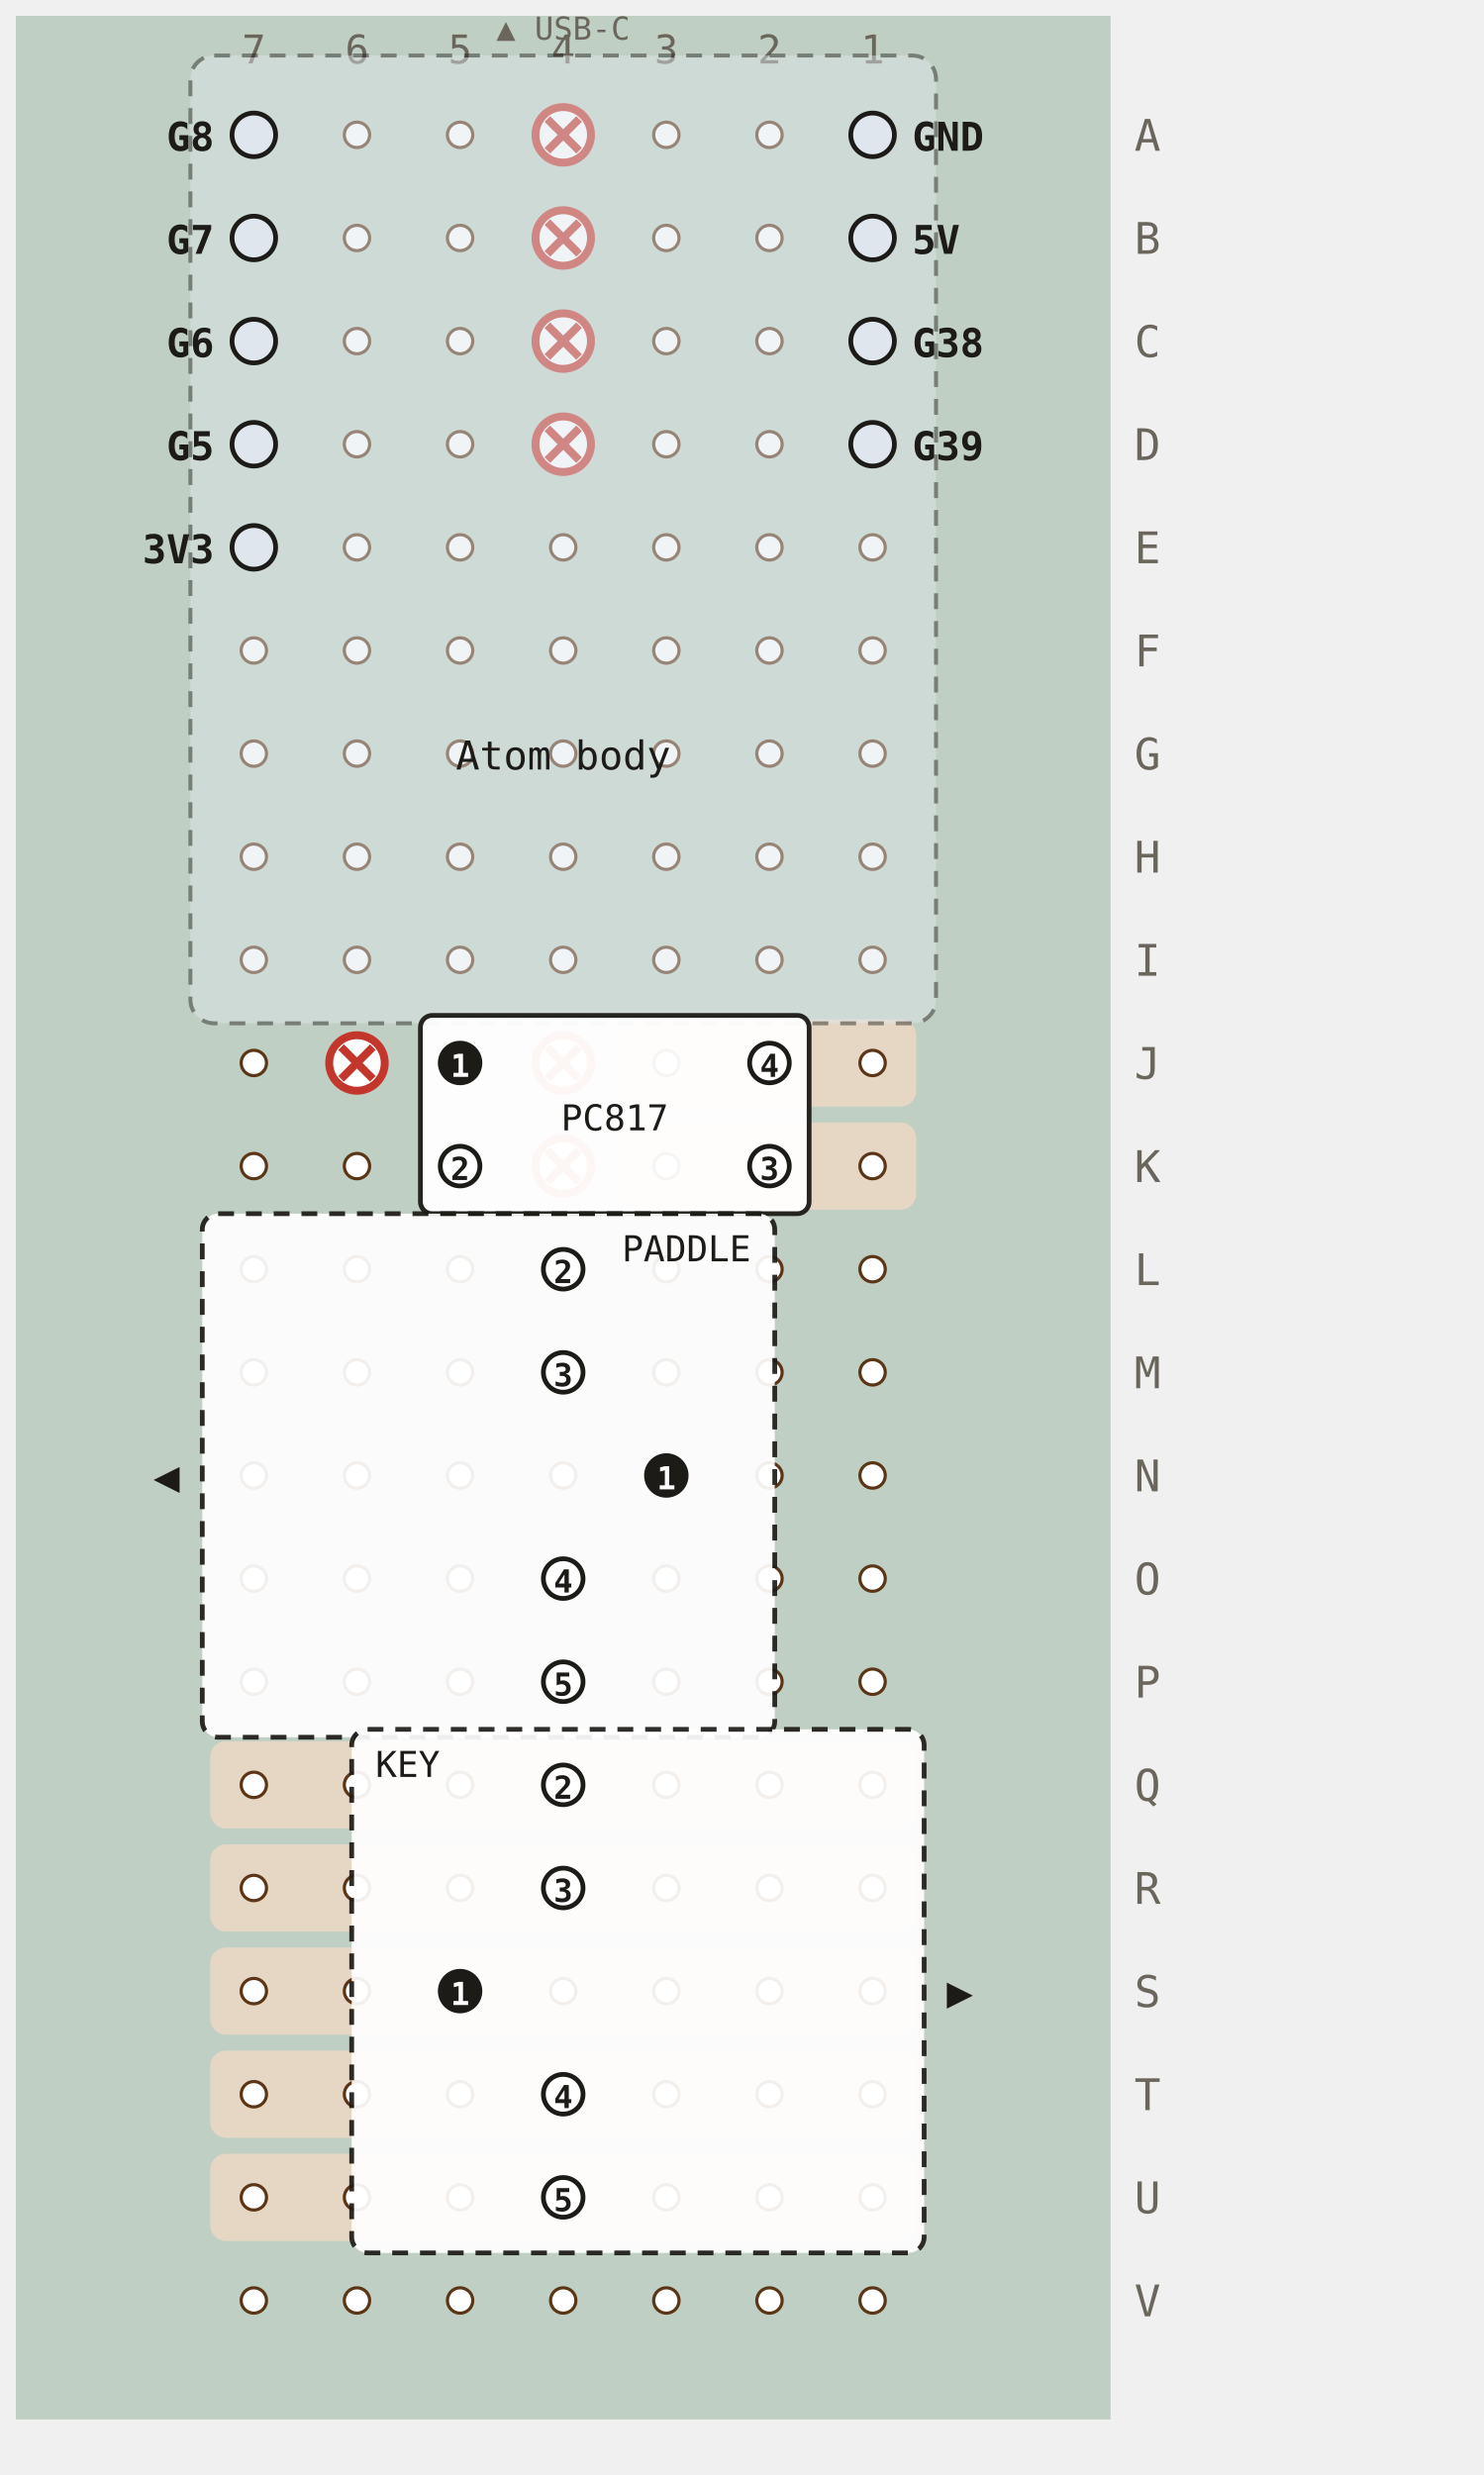
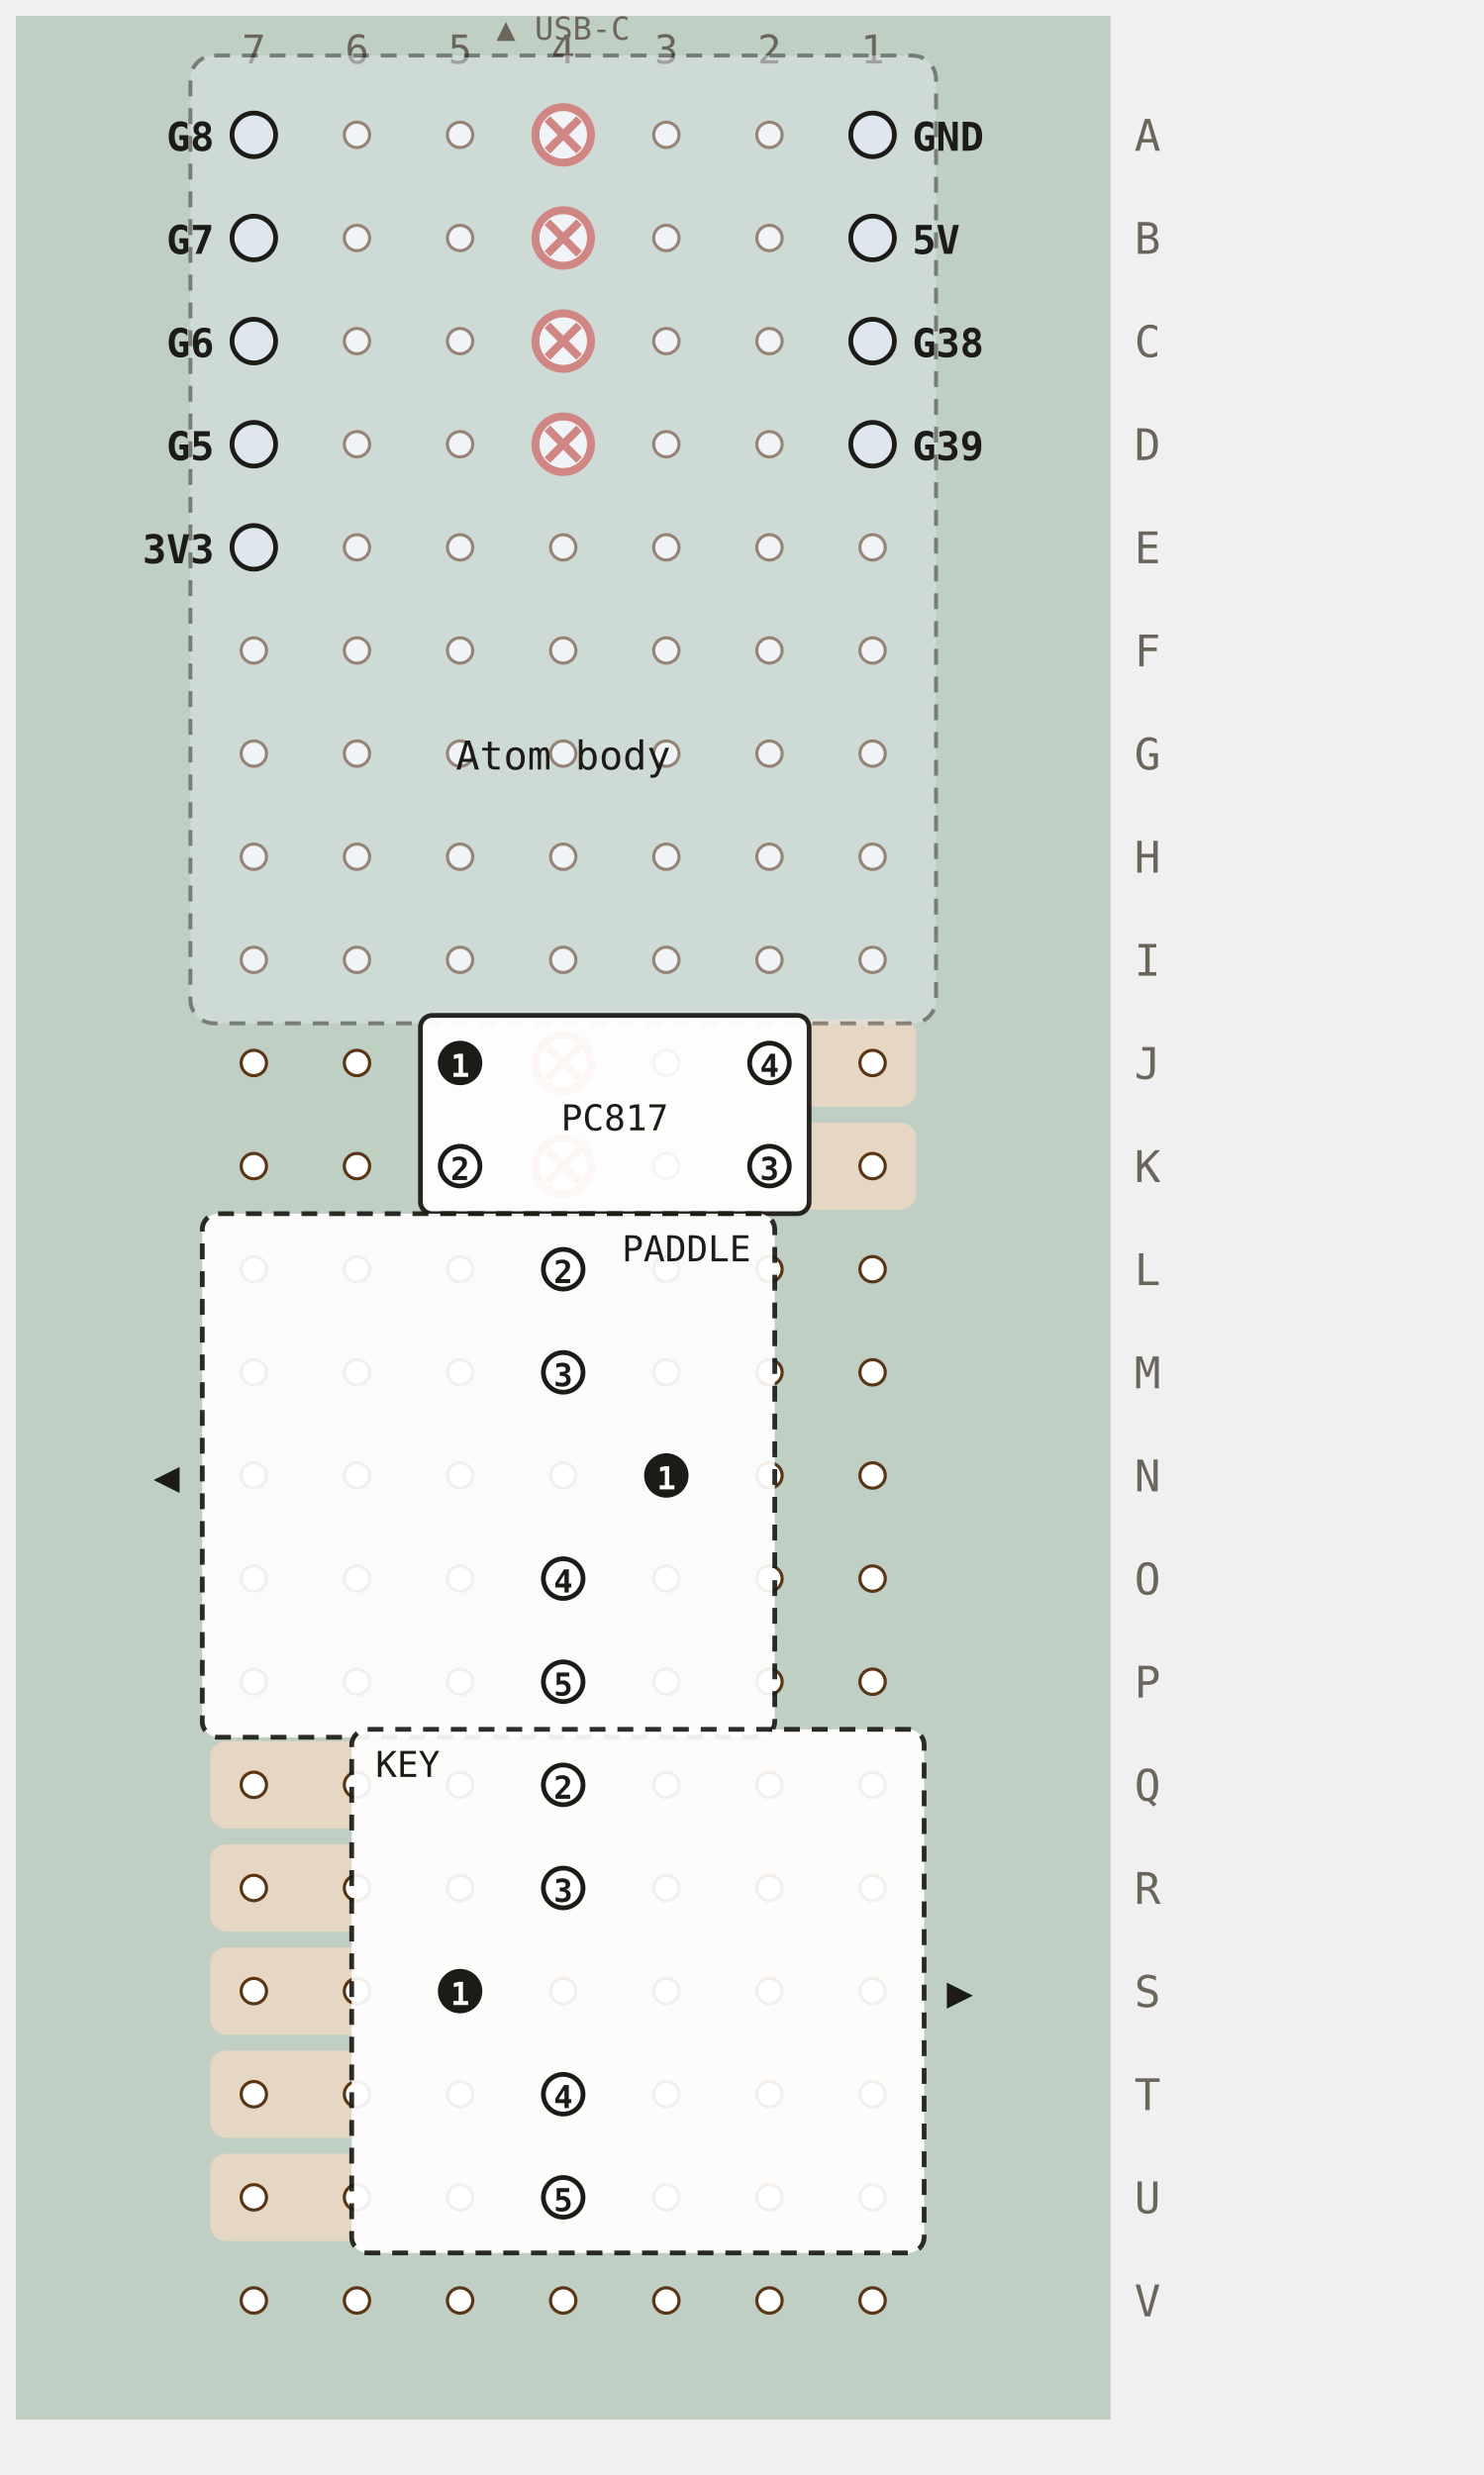
<svg xmlns="http://www.w3.org/2000/svg" viewBox="0 0 374 624" width="374" height="624" font-family="Menlo,Consolas,monospace" style="background:#ffffff">
  <rect x="4" y="4" width="276" height="606" fill="#2f6b3a" opacity=".25" />
  <text x="286" y="38" font-size="11" fill="#6b665c">A</text>
  <circle cx="220" cy="34" r="3.2" fill="#ffffff" stroke="#5a3516" stroke-width=".8" />
  <circle cx="194" cy="34" r="3.2" fill="#ffffff" stroke="#5a3516" stroke-width=".8" />
  <circle cx="168" cy="34" r="3.2" fill="#ffffff" stroke="#5a3516" stroke-width=".8" />
  <circle cx="142" cy="34" r="7" fill="#ffffff" stroke="#c3362b" stroke-width="2" />
  <path d="M138 30L146 38M146 30L138 38" stroke="#c3362b" stroke-width="2" />
  <circle cx="116" cy="34" r="3.2" fill="#ffffff" stroke="#5a3516" stroke-width=".8" />
  <circle cx="90" cy="34" r="3.2" fill="#ffffff" stroke="#5a3516" stroke-width=".8" />
  <circle cx="64" cy="34" r="3.2" fill="#ffffff" stroke="#5a3516" stroke-width=".8" />
  <text x="286" y="64" font-size="11" fill="#6b665c">B</text>
  <circle cx="220" cy="60" r="3.2" fill="#ffffff" stroke="#5a3516" stroke-width=".8" />
  <circle cx="194" cy="60" r="3.2" fill="#ffffff" stroke="#5a3516" stroke-width=".8" />
  <circle cx="168" cy="60" r="3.2" fill="#ffffff" stroke="#5a3516" stroke-width=".8" />
  <circle cx="142" cy="60" r="7" fill="#ffffff" stroke="#c3362b" stroke-width="2" />
  <path d="M138 56L146 64M146 56L138 64" stroke="#c3362b" stroke-width="2" />
  <circle cx="116" cy="60" r="3.2" fill="#ffffff" stroke="#5a3516" stroke-width=".8" />
  <circle cx="90" cy="60" r="3.2" fill="#ffffff" stroke="#5a3516" stroke-width=".8" />
  <circle cx="64" cy="60" r="3.2" fill="#ffffff" stroke="#5a3516" stroke-width=".8" />
  <text x="286" y="90" font-size="11" fill="#6b665c">C</text>
  <circle cx="220" cy="86" r="3.2" fill="#ffffff" stroke="#5a3516" stroke-width=".8" />
  <circle cx="194" cy="86" r="3.2" fill="#ffffff" stroke="#5a3516" stroke-width=".8" />
  <circle cx="168" cy="86" r="3.2" fill="#ffffff" stroke="#5a3516" stroke-width=".8" />
  <circle cx="142" cy="86" r="7" fill="#ffffff" stroke="#c3362b" stroke-width="2" />
  <path d="M138 82L146 90M146 82L138 90" stroke="#c3362b" stroke-width="2" />
  <circle cx="116" cy="86" r="3.2" fill="#ffffff" stroke="#5a3516" stroke-width=".8" />
  <circle cx="90" cy="86" r="3.2" fill="#ffffff" stroke="#5a3516" stroke-width=".8" />
  <circle cx="64" cy="86" r="3.2" fill="#ffffff" stroke="#5a3516" stroke-width=".8" />
  <text x="286" y="116" font-size="11" fill="#6b665c">D</text>
  <circle cx="220" cy="112" r="3.2" fill="#ffffff" stroke="#5a3516" stroke-width=".8" />
  <circle cx="194" cy="112" r="3.2" fill="#ffffff" stroke="#5a3516" stroke-width=".8" />
  <circle cx="168" cy="112" r="3.2" fill="#ffffff" stroke="#5a3516" stroke-width=".8" />
  <circle cx="142" cy="112" r="7" fill="#ffffff" stroke="#c3362b" stroke-width="2" />
  <path d="M138 108L146 116M146 108L138 116" stroke="#c3362b" stroke-width="2" />
  <circle cx="116" cy="112" r="3.2" fill="#ffffff" stroke="#5a3516" stroke-width=".8" />
  <circle cx="90" cy="112" r="3.2" fill="#ffffff" stroke="#5a3516" stroke-width=".8" />
  <circle cx="64" cy="112" r="3.2" fill="#ffffff" stroke="#5a3516" stroke-width=".8" />
  <text x="286" y="142" font-size="11" fill="#6b665c">E</text>
  <circle cx="220" cy="138" r="3.2" fill="#ffffff" stroke="#5a3516" stroke-width=".8" />
  <circle cx="194" cy="138" r="3.2" fill="#ffffff" stroke="#5a3516" stroke-width=".8" />
  <circle cx="168" cy="138" r="3.2" fill="#ffffff" stroke="#5a3516" stroke-width=".8" />
  <circle cx="142" cy="138" r="3.2" fill="#ffffff" stroke="#5a3516" stroke-width=".8" />
  <circle cx="116" cy="138" r="3.2" fill="#ffffff" stroke="#5a3516" stroke-width=".8" />
  <circle cx="90" cy="138" r="3.2" fill="#ffffff" stroke="#5a3516" stroke-width=".8" />
  <circle cx="64" cy="138" r="3.2" fill="#ffffff" stroke="#5a3516" stroke-width=".8" />
  <text x="286" y="168" font-size="11" fill="#6b665c">F</text>
  <circle cx="220" cy="164" r="3.2" fill="#ffffff" stroke="#5a3516" stroke-width=".8" />
  <circle cx="194" cy="164" r="3.2" fill="#ffffff" stroke="#5a3516" stroke-width=".8" />
  <circle cx="168" cy="164" r="3.2" fill="#ffffff" stroke="#5a3516" stroke-width=".8" />
  <circle cx="142" cy="164" r="3.2" fill="#ffffff" stroke="#5a3516" stroke-width=".8" />
  <circle cx="116" cy="164" r="3.2" fill="#ffffff" stroke="#5a3516" stroke-width=".8" />
  <circle cx="90" cy="164" r="3.2" fill="#ffffff" stroke="#5a3516" stroke-width=".8" />
  <circle cx="64" cy="164" r="3.2" fill="#ffffff" stroke="#5a3516" stroke-width=".8" />
  <text x="286" y="194" font-size="11" fill="#6b665c">G</text>
  <circle cx="220" cy="190" r="3.2" fill="#ffffff" stroke="#5a3516" stroke-width=".8" />
  <circle cx="194" cy="190" r="3.2" fill="#ffffff" stroke="#5a3516" stroke-width=".8" />
  <circle cx="168" cy="190" r="3.2" fill="#ffffff" stroke="#5a3516" stroke-width=".8" />
  <circle cx="142" cy="190" r="3.2" fill="#ffffff" stroke="#5a3516" stroke-width=".8" />
  <circle cx="116" cy="190" r="3.2" fill="#ffffff" stroke="#5a3516" stroke-width=".8" />
  <circle cx="90" cy="190" r="3.2" fill="#ffffff" stroke="#5a3516" stroke-width=".8" />
  <circle cx="64" cy="190" r="3.2" fill="#ffffff" stroke="#5a3516" stroke-width=".8" />
  <text x="286" y="220" font-size="11" fill="#6b665c">H</text>
  <circle cx="220" cy="216" r="3.2" fill="#ffffff" stroke="#5a3516" stroke-width=".8" />
  <circle cx="194" cy="216" r="3.2" fill="#ffffff" stroke="#5a3516" stroke-width=".8" />
  <circle cx="168" cy="216" r="3.2" fill="#ffffff" stroke="#5a3516" stroke-width=".8" />
  <circle cx="142" cy="216" r="3.2" fill="#ffffff" stroke="#5a3516" stroke-width=".8" />
  <circle cx="116" cy="216" r="3.2" fill="#ffffff" stroke="#5a3516" stroke-width=".8" />
  <circle cx="90" cy="216" r="3.2" fill="#ffffff" stroke="#5a3516" stroke-width=".8" />
  <circle cx="64" cy="216" r="3.2" fill="#ffffff" stroke="#5a3516" stroke-width=".8" />
  <text x="286" y="246" font-size="11" fill="#6b665c">I</text>
  <circle cx="220" cy="242" r="3.2" fill="#ffffff" stroke="#5a3516" stroke-width=".8" />
  <circle cx="194" cy="242" r="3.2" fill="#ffffff" stroke="#5a3516" stroke-width=".8" />
  <circle cx="168" cy="242" r="3.2" fill="#ffffff" stroke="#5a3516" stroke-width=".8" />
  <circle cx="142" cy="242" r="3.2" fill="#ffffff" stroke="#5a3516" stroke-width=".8" />
  <circle cx="116" cy="242" r="3.2" fill="#ffffff" stroke="#5a3516" stroke-width=".8" />
  <circle cx="90" cy="242" r="3.2" fill="#ffffff" stroke="#5a3516" stroke-width=".8" />
  <circle cx="64" cy="242" r="3.2" fill="#ffffff" stroke="#5a3516" stroke-width=".8" />
  <rect x="157" y="257" width="74" height="22" fill="#e9d8c4" opacity=".9" rx="4" />
  <text x="286" y="272" font-size="11" fill="#6b665c">J</text>
  <circle cx="220" cy="268" r="3.2" fill="#ffffff" stroke="#5a3516" stroke-width=".8" />
  <circle cx="194" cy="268" r="3.2" fill="#ffffff" stroke="#5a3516" stroke-width=".8" />
  <circle cx="168" cy="268" r="3.2" fill="#ffffff" stroke="#5a3516" stroke-width=".8" />
  <circle cx="142" cy="268" r="7" fill="#ffffff" stroke="#c3362b" stroke-width="2" />
  <path d="M138 264L146 272M146 264L138 272" stroke="#c3362b" stroke-width="2" />
  <circle cx="116" cy="268" r="3.2" fill="#ffffff" stroke="#5a3516" stroke-width=".8" />
-   <circle cx="90" cy="268" r="7" fill="#ffffff" stroke="#c3362b" stroke-width="2" />
-   <path d="M86 264L94 272M94 264L86 272" stroke="#c3362b" stroke-width="2" />
+   <circle cx="90" cy="268" r="3.2" fill="#ffffff" stroke="#5a3516" stroke-width=".8" />
  <circle cx="64" cy="268" r="3.2" fill="#ffffff" stroke="#5a3516" stroke-width=".8" />
  <rect x="157" y="283" width="74" height="22" fill="#e9d8c4" opacity=".9" rx="4" />
  <text x="286" y="298" font-size="11" fill="#6b665c">K</text>
  <circle cx="220" cy="294" r="3.2" fill="#ffffff" stroke="#5a3516" stroke-width=".8" />
  <circle cx="194" cy="294" r="3.2" fill="#ffffff" stroke="#5a3516" stroke-width=".8" />
  <circle cx="168" cy="294" r="3.2" fill="#ffffff" stroke="#5a3516" stroke-width=".8" />
  <circle cx="142" cy="294" r="7" fill="#ffffff" stroke="#c3362b" stroke-width="2" />
  <path d="M138 290L146 298M146 290L138 298" stroke="#c3362b" stroke-width="2" />
  <circle cx="116" cy="294" r="3.2" fill="#ffffff" stroke="#5a3516" stroke-width=".8" />
  <circle cx="90" cy="294" r="3.2" fill="#ffffff" stroke="#5a3516" stroke-width=".8" />
  <circle cx="64" cy="294" r="3.2" fill="#ffffff" stroke="#5a3516" stroke-width=".8" />
  <text x="286" y="324" font-size="11" fill="#6b665c">L</text>
  <circle cx="220" cy="320" r="3.2" fill="#ffffff" stroke="#5a3516" stroke-width=".8" />
  <circle cx="194" cy="320" r="3.2" fill="#ffffff" stroke="#5a3516" stroke-width=".8" />
  <circle cx="168" cy="320" r="3.2" fill="#ffffff" stroke="#5a3516" stroke-width=".8" />
  <circle cx="142" cy="320" r="3.2" fill="#ffffff" stroke="#5a3516" stroke-width=".8" />
  <circle cx="116" cy="320" r="3.2" fill="#ffffff" stroke="#5a3516" stroke-width=".8" />
  <circle cx="90" cy="320" r="3.2" fill="#ffffff" stroke="#5a3516" stroke-width=".8" />
  <circle cx="64" cy="320" r="3.2" fill="#ffffff" stroke="#5a3516" stroke-width=".8" />
  <text x="286" y="350" font-size="11" fill="#6b665c">M</text>
  <circle cx="220" cy="346" r="3.2" fill="#ffffff" stroke="#5a3516" stroke-width=".8" />
  <circle cx="194" cy="346" r="3.2" fill="#ffffff" stroke="#5a3516" stroke-width=".8" />
  <circle cx="168" cy="346" r="3.2" fill="#ffffff" stroke="#5a3516" stroke-width=".8" />
  <circle cx="142" cy="346" r="3.2" fill="#ffffff" stroke="#5a3516" stroke-width=".8" />
  <circle cx="116" cy="346" r="3.2" fill="#ffffff" stroke="#5a3516" stroke-width=".8" />
  <circle cx="90" cy="346" r="3.2" fill="#ffffff" stroke="#5a3516" stroke-width=".8" />
  <circle cx="64" cy="346" r="3.2" fill="#ffffff" stroke="#5a3516" stroke-width=".8" />
  <text x="286" y="376" font-size="11" fill="#6b665c">N</text>
  <circle cx="220" cy="372" r="3.2" fill="#ffffff" stroke="#5a3516" stroke-width=".8" />
  <circle cx="194" cy="372" r="3.2" fill="#ffffff" stroke="#5a3516" stroke-width=".8" />
  <circle cx="168" cy="372" r="3.2" fill="#ffffff" stroke="#5a3516" stroke-width=".8" />
  <circle cx="142" cy="372" r="3.2" fill="#ffffff" stroke="#5a3516" stroke-width=".8" />
  <circle cx="116" cy="372" r="3.2" fill="#ffffff" stroke="#5a3516" stroke-width=".8" />
  <circle cx="90" cy="372" r="3.2" fill="#ffffff" stroke="#5a3516" stroke-width=".8" />
  <circle cx="64" cy="372" r="3.2" fill="#ffffff" stroke="#5a3516" stroke-width=".8" />
  <text x="286" y="402" font-size="11" fill="#6b665c">O</text>
  <circle cx="220" cy="398" r="3.2" fill="#ffffff" stroke="#5a3516" stroke-width=".8" />
  <circle cx="194" cy="398" r="3.2" fill="#ffffff" stroke="#5a3516" stroke-width=".8" />
  <circle cx="168" cy="398" r="3.2" fill="#ffffff" stroke="#5a3516" stroke-width=".8" />
  <circle cx="142" cy="398" r="3.2" fill="#ffffff" stroke="#5a3516" stroke-width=".8" />
  <circle cx="116" cy="398" r="3.2" fill="#ffffff" stroke="#5a3516" stroke-width=".8" />
  <circle cx="90" cy="398" r="3.2" fill="#ffffff" stroke="#5a3516" stroke-width=".8" />
  <circle cx="64" cy="398" r="3.2" fill="#ffffff" stroke="#5a3516" stroke-width=".8" />
  <text x="286" y="428" font-size="11" fill="#6b665c">P</text>
  <circle cx="220" cy="424" r="3.2" fill="#ffffff" stroke="#5a3516" stroke-width=".8" />
  <circle cx="194" cy="424" r="3.2" fill="#ffffff" stroke="#5a3516" stroke-width=".8" />
  <circle cx="168" cy="424" r="3.2" fill="#ffffff" stroke="#5a3516" stroke-width=".8" />
  <circle cx="142" cy="424" r="3.2" fill="#ffffff" stroke="#5a3516" stroke-width=".8" />
  <circle cx="116" cy="424" r="3.2" fill="#ffffff" stroke="#5a3516" stroke-width=".8" />
  <circle cx="90" cy="424" r="3.2" fill="#ffffff" stroke="#5a3516" stroke-width=".8" />
  <circle cx="64" cy="424" r="3.2" fill="#ffffff" stroke="#5a3516" stroke-width=".8" />
  <rect x="53" y="439" width="178" height="22" fill="#e9d8c4" opacity=".9" rx="4" />
  <text x="286" y="454" font-size="11" fill="#6b665c">Q</text>
  <circle cx="220" cy="450" r="3.2" fill="#ffffff" stroke="#5a3516" stroke-width=".8" />
  <circle cx="194" cy="450" r="3.2" fill="#ffffff" stroke="#5a3516" stroke-width=".8" />
  <circle cx="168" cy="450" r="3.2" fill="#ffffff" stroke="#5a3516" stroke-width=".8" />
  <circle cx="142" cy="450" r="3.2" fill="#ffffff" stroke="#5a3516" stroke-width=".8" />
  <circle cx="116" cy="450" r="3.2" fill="#ffffff" stroke="#5a3516" stroke-width=".8" />
  <circle cx="90" cy="450" r="3.2" fill="#ffffff" stroke="#5a3516" stroke-width=".8" />
  <circle cx="64" cy="450" r="3.2" fill="#ffffff" stroke="#5a3516" stroke-width=".8" />
  <rect x="53" y="465" width="178" height="22" fill="#e9d8c4" opacity=".9" rx="4" />
  <text x="286" y="480" font-size="11" fill="#6b665c">R</text>
  <circle cx="220" cy="476" r="3.2" fill="#ffffff" stroke="#5a3516" stroke-width=".8" />
  <circle cx="194" cy="476" r="3.2" fill="#ffffff" stroke="#5a3516" stroke-width=".8" />
  <circle cx="168" cy="476" r="3.2" fill="#ffffff" stroke="#5a3516" stroke-width=".8" />
  <circle cx="142" cy="476" r="3.2" fill="#ffffff" stroke="#5a3516" stroke-width=".8" />
  <circle cx="116" cy="476" r="3.2" fill="#ffffff" stroke="#5a3516" stroke-width=".8" />
  <circle cx="90" cy="476" r="3.2" fill="#ffffff" stroke="#5a3516" stroke-width=".8" />
  <circle cx="64" cy="476" r="3.2" fill="#ffffff" stroke="#5a3516" stroke-width=".8" />
  <rect x="53" y="491" width="178" height="22" fill="#e9d8c4" opacity=".9" rx="4" />
  <text x="286" y="506" font-size="11" fill="#6b665c">S</text>
  <circle cx="220" cy="502" r="3.2" fill="#ffffff" stroke="#5a3516" stroke-width=".8" />
  <circle cx="194" cy="502" r="3.2" fill="#ffffff" stroke="#5a3516" stroke-width=".8" />
  <circle cx="168" cy="502" r="3.2" fill="#ffffff" stroke="#5a3516" stroke-width=".8" />
  <circle cx="142" cy="502" r="3.2" fill="#ffffff" stroke="#5a3516" stroke-width=".8" />
  <circle cx="116" cy="502" r="3.2" fill="#ffffff" stroke="#5a3516" stroke-width=".8" />
  <circle cx="90" cy="502" r="3.2" fill="#ffffff" stroke="#5a3516" stroke-width=".8" />
  <circle cx="64" cy="502" r="3.2" fill="#ffffff" stroke="#5a3516" stroke-width=".8" />
  <rect x="53" y="517" width="178" height="22" fill="#e9d8c4" opacity=".9" rx="4" />
  <text x="286" y="532" font-size="11" fill="#6b665c">T</text>
  <circle cx="220" cy="528" r="3.2" fill="#ffffff" stroke="#5a3516" stroke-width=".8" />
  <circle cx="194" cy="528" r="3.2" fill="#ffffff" stroke="#5a3516" stroke-width=".8" />
  <circle cx="168" cy="528" r="3.2" fill="#ffffff" stroke="#5a3516" stroke-width=".8" />
  <circle cx="142" cy="528" r="3.2" fill="#ffffff" stroke="#5a3516" stroke-width=".8" />
  <circle cx="116" cy="528" r="3.2" fill="#ffffff" stroke="#5a3516" stroke-width=".8" />
  <circle cx="90" cy="528" r="3.2" fill="#ffffff" stroke="#5a3516" stroke-width=".8" />
  <circle cx="64" cy="528" r="3.2" fill="#ffffff" stroke="#5a3516" stroke-width=".8" />
  <rect x="53" y="543" width="178" height="22" fill="#e9d8c4" opacity=".9" rx="4" />
  <text x="286" y="558" font-size="11" fill="#6b665c">U</text>
  <circle cx="220" cy="554" r="3.2" fill="#ffffff" stroke="#5a3516" stroke-width=".8" />
  <circle cx="194" cy="554" r="3.2" fill="#ffffff" stroke="#5a3516" stroke-width=".8" />
  <circle cx="168" cy="554" r="3.2" fill="#ffffff" stroke="#5a3516" stroke-width=".8" />
  <circle cx="142" cy="554" r="3.2" fill="#ffffff" stroke="#5a3516" stroke-width=".8" />
  <circle cx="116" cy="554" r="3.2" fill="#ffffff" stroke="#5a3516" stroke-width=".8" />
  <circle cx="90" cy="554" r="3.2" fill="#ffffff" stroke="#5a3516" stroke-width=".8" />
  <circle cx="64" cy="554" r="3.2" fill="#ffffff" stroke="#5a3516" stroke-width=".8" />
  <text x="286" y="584" font-size="11" fill="#6b665c">V</text>
  <circle cx="220" cy="580" r="3.2" fill="#ffffff" stroke="#5a3516" stroke-width=".8" />
  <circle cx="194" cy="580" r="3.2" fill="#ffffff" stroke="#5a3516" stroke-width=".8" />
  <circle cx="168" cy="580" r="3.2" fill="#ffffff" stroke="#5a3516" stroke-width=".8" />
  <circle cx="142" cy="580" r="3.2" fill="#ffffff" stroke="#5a3516" stroke-width=".8" />
  <circle cx="116" cy="580" r="3.2" fill="#ffffff" stroke="#5a3516" stroke-width=".8" />
  <circle cx="90" cy="580" r="3.2" fill="#ffffff" stroke="#5a3516" stroke-width=".8" />
  <circle cx="64" cy="580" r="3.2" fill="#ffffff" stroke="#5a3516" stroke-width=".8" />
  <text x="217" y="16" font-size="10" fill="#6b665c">1</text>
  <text x="191" y="16" font-size="10" fill="#6b665c">2</text>
  <text x="165" y="16" font-size="10" fill="#6b665c">3</text>
  <text x="139" y="16" font-size="10" fill="#6b665c">4</text>
  <text x="113" y="16" font-size="10" fill="#6b665c">5</text>
  <text x="87" y="16" font-size="10" fill="#6b665c">6</text>
  <text x="61" y="16" font-size="10" fill="#6b665c">7</text>
  <rect x="48" y="14" width="188" height="244" fill="#dfe6ee" opacity=".45" stroke="#1d1b17" stroke-dasharray="4 3" rx="6" />
  <text x="142.0" y="194" font-size="10" text-anchor="middle" fill="#1d1b17">Atom body</text>
  <text x="142.0" y="10" font-size="8" text-anchor="middle" fill="#6b665c">▲ USB-C</text>
  <circle cx="220" cy="34" r="5.5" fill="#dfe6ee" stroke="#1d1b17" stroke-width="1.2" />
  <text x="230" y="38" font-size="10" text-anchor="start" fill="#1d1b17" font-weight="600">GND</text>
  <circle cx="220" cy="60" r="5.5" fill="#dfe6ee" stroke="#1d1b17" stroke-width="1.2" />
  <text x="230" y="64" font-size="10" text-anchor="start" fill="#1d1b17" font-weight="600">5V</text>
  <circle cx="220" cy="86" r="5.5" fill="#dfe6ee" stroke="#1d1b17" stroke-width="1.2" />
  <text x="230" y="90" font-size="10" text-anchor="start" fill="#1d1b17" font-weight="600">G38</text>
  <circle cx="220" cy="112" r="5.5" fill="#dfe6ee" stroke="#1d1b17" stroke-width="1.2" />
  <text x="230" y="116" font-size="10" text-anchor="start" fill="#1d1b17" font-weight="600">G39</text>
  <circle cx="64" cy="34" r="5.5" fill="#dfe6ee" stroke="#1d1b17" stroke-width="1.2" />
  <text x="54" y="38" font-size="10" text-anchor="end" fill="#1d1b17" font-weight="600">G8</text>
  <circle cx="64" cy="60" r="5.5" fill="#dfe6ee" stroke="#1d1b17" stroke-width="1.2" />
  <text x="54" y="64" font-size="10" text-anchor="end" fill="#1d1b17" font-weight="600">G7</text>
  <circle cx="64" cy="86" r="5.5" fill="#dfe6ee" stroke="#1d1b17" stroke-width="1.2" />
  <text x="54" y="90" font-size="10" text-anchor="end" fill="#1d1b17" font-weight="600">G6</text>
  <circle cx="64" cy="112" r="5.5" fill="#dfe6ee" stroke="#1d1b17" stroke-width="1.2" />
  <text x="54" y="116" font-size="10" text-anchor="end" fill="#1d1b17" font-weight="600">G5</text>
  <circle cx="64" cy="138" r="5.5" fill="#dfe6ee" stroke="#1d1b17" stroke-width="1.2" />
  <text x="54" y="142" font-size="10" text-anchor="end" fill="#1d1b17" font-weight="600">3V3</text>
  <rect x="106" y="256" width="98" height="50" fill="#ffffff" stroke="#1d1b17" stroke-width="1.2" rx="3" opacity=".95" />
  <text x="155.0" y="285.0" font-size="9" text-anchor="middle" fill="#1d1b17">PC817</text>
  <circle cx="116" cy="268" r="5" fill="#1d1b17" stroke="#1d1b17" stroke-width="1.2" />
  <text x="116" y="271.5" font-size="8" text-anchor="middle" fill="#ffffff" font-weight="600">1</text>
  <circle cx="116" cy="294" r="5" fill="#ffffff" stroke="#1d1b17" stroke-width="1.2" />
  <text x="116" y="297.5" font-size="8" text-anchor="middle" fill="#1d1b17" font-weight="600">2</text>
  <circle cx="194" cy="294" r="5" fill="#ffffff" stroke="#1d1b17" stroke-width="1.2" />
  <text x="194" y="297.5" font-size="8" text-anchor="middle" fill="#1d1b17" font-weight="600">3</text>
  <circle cx="194" cy="268" r="5" fill="#ffffff" stroke="#1d1b17" stroke-width="1.2" />
  <text x="194" y="271.5" font-size="8" text-anchor="middle" fill="#1d1b17" font-weight="600">4</text>
  <rect x="51" y="306" width="144.331" height="132" fill="#ffffff" stroke="#1d1b17" stroke-width="1.2" stroke-dasharray="4 3" rx="4" opacity=".92" />
  <text x="189.331" y="318" font-size="9" text-anchor="end" fill="#1d1b17">PADDLE</text>
  <text x="42" y="376.0" font-size="11" text-anchor="middle" fill="#1d1b17">◀</text>
  <circle cx="142" cy="320" r="5" fill="#ffffff" stroke="#1d1b17" stroke-width="1.2" />
  <text x="142" y="323.5" font-size="8" text-anchor="middle" fill="#1d1b17" font-weight="600">2</text>
  <circle cx="142" cy="346" r="5" fill="#ffffff" stroke="#1d1b17" stroke-width="1.2" />
  <text x="142" y="349.5" font-size="8" text-anchor="middle" fill="#1d1b17" font-weight="600">3</text>
  <circle cx="142" cy="398" r="5" fill="#ffffff" stroke="#1d1b17" stroke-width="1.2" />
  <text x="142" y="401.5" font-size="8" text-anchor="middle" fill="#1d1b17" font-weight="600">4</text>
  <circle cx="142" cy="424" r="5" fill="#ffffff" stroke="#1d1b17" stroke-width="1.2" />
  <text x="142" y="427.5" font-size="8" text-anchor="middle" fill="#1d1b17" font-weight="600">5</text>
  <circle cx="168" cy="372" r="5" fill="#1d1b17" stroke="#1d1b17" stroke-width="1.2" />
  <text x="168" y="375.5" font-size="8" text-anchor="middle" fill="#ffffff" font-weight="600">1</text>
  <rect x="88.669" y="436" width="144.331" height="132" fill="#ffffff" stroke="#1d1b17" stroke-width="1.2" stroke-dasharray="4 3" rx="4" opacity=".92" />
  <text x="94.669" y="448" font-size="9" text-anchor="start" fill="#1d1b17">KEY</text>
  <text x="242" y="506.0" font-size="11" text-anchor="middle" fill="#1d1b17">▶</text>
  <circle cx="142" cy="450" r="5" fill="#ffffff" stroke="#1d1b17" stroke-width="1.2" />
  <text x="142" y="453.5" font-size="8" text-anchor="middle" fill="#1d1b17" font-weight="600">2</text>
  <circle cx="142" cy="476" r="5" fill="#ffffff" stroke="#1d1b17" stroke-width="1.2" />
  <text x="142" y="479.5" font-size="8" text-anchor="middle" fill="#1d1b17" font-weight="600">3</text>
  <circle cx="142" cy="528" r="5" fill="#ffffff" stroke="#1d1b17" stroke-width="1.2" />
  <text x="142" y="531.5" font-size="8" text-anchor="middle" fill="#1d1b17" font-weight="600">4</text>
  <circle cx="142" cy="554" r="5" fill="#ffffff" stroke="#1d1b17" stroke-width="1.2" />
  <text x="142" y="557.5" font-size="8" text-anchor="middle" fill="#1d1b17" font-weight="600">5</text>
  <circle cx="116" cy="502" r="5" fill="#1d1b17" stroke="#1d1b17" stroke-width="1.2" />
  <text x="116" y="505.5" font-size="8" text-anchor="middle" fill="#ffffff" font-weight="600">1</text>
</svg>
